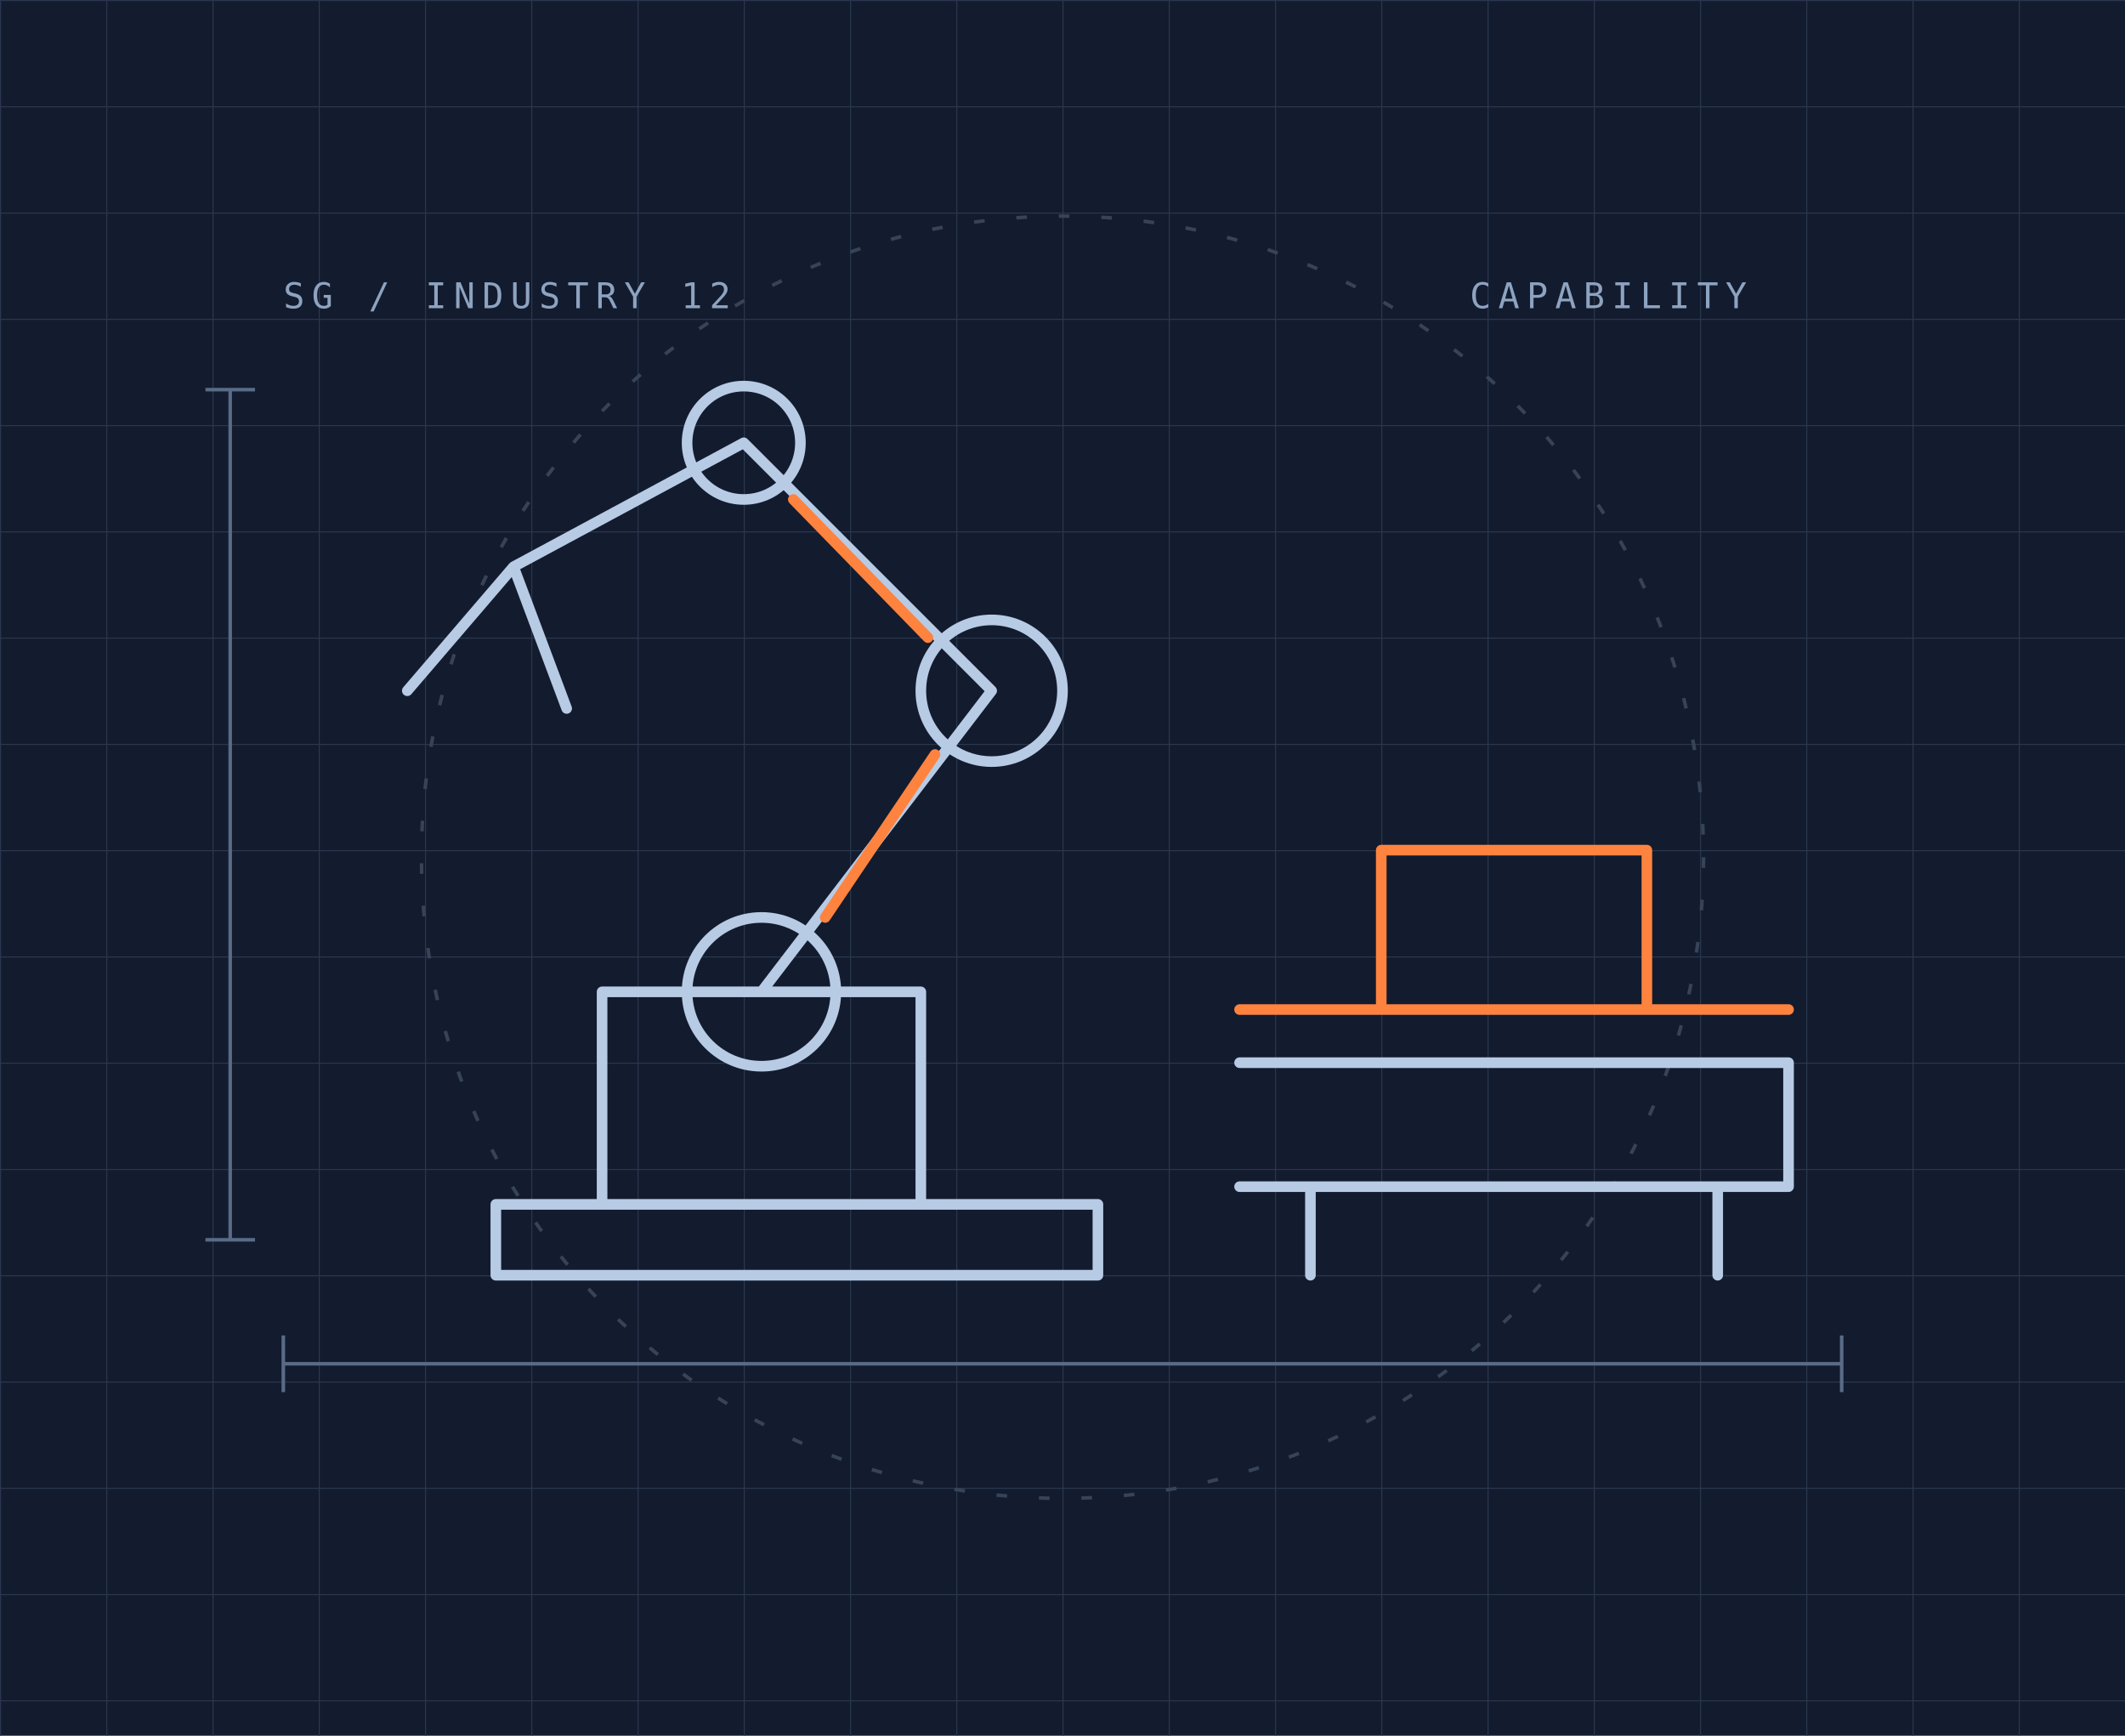
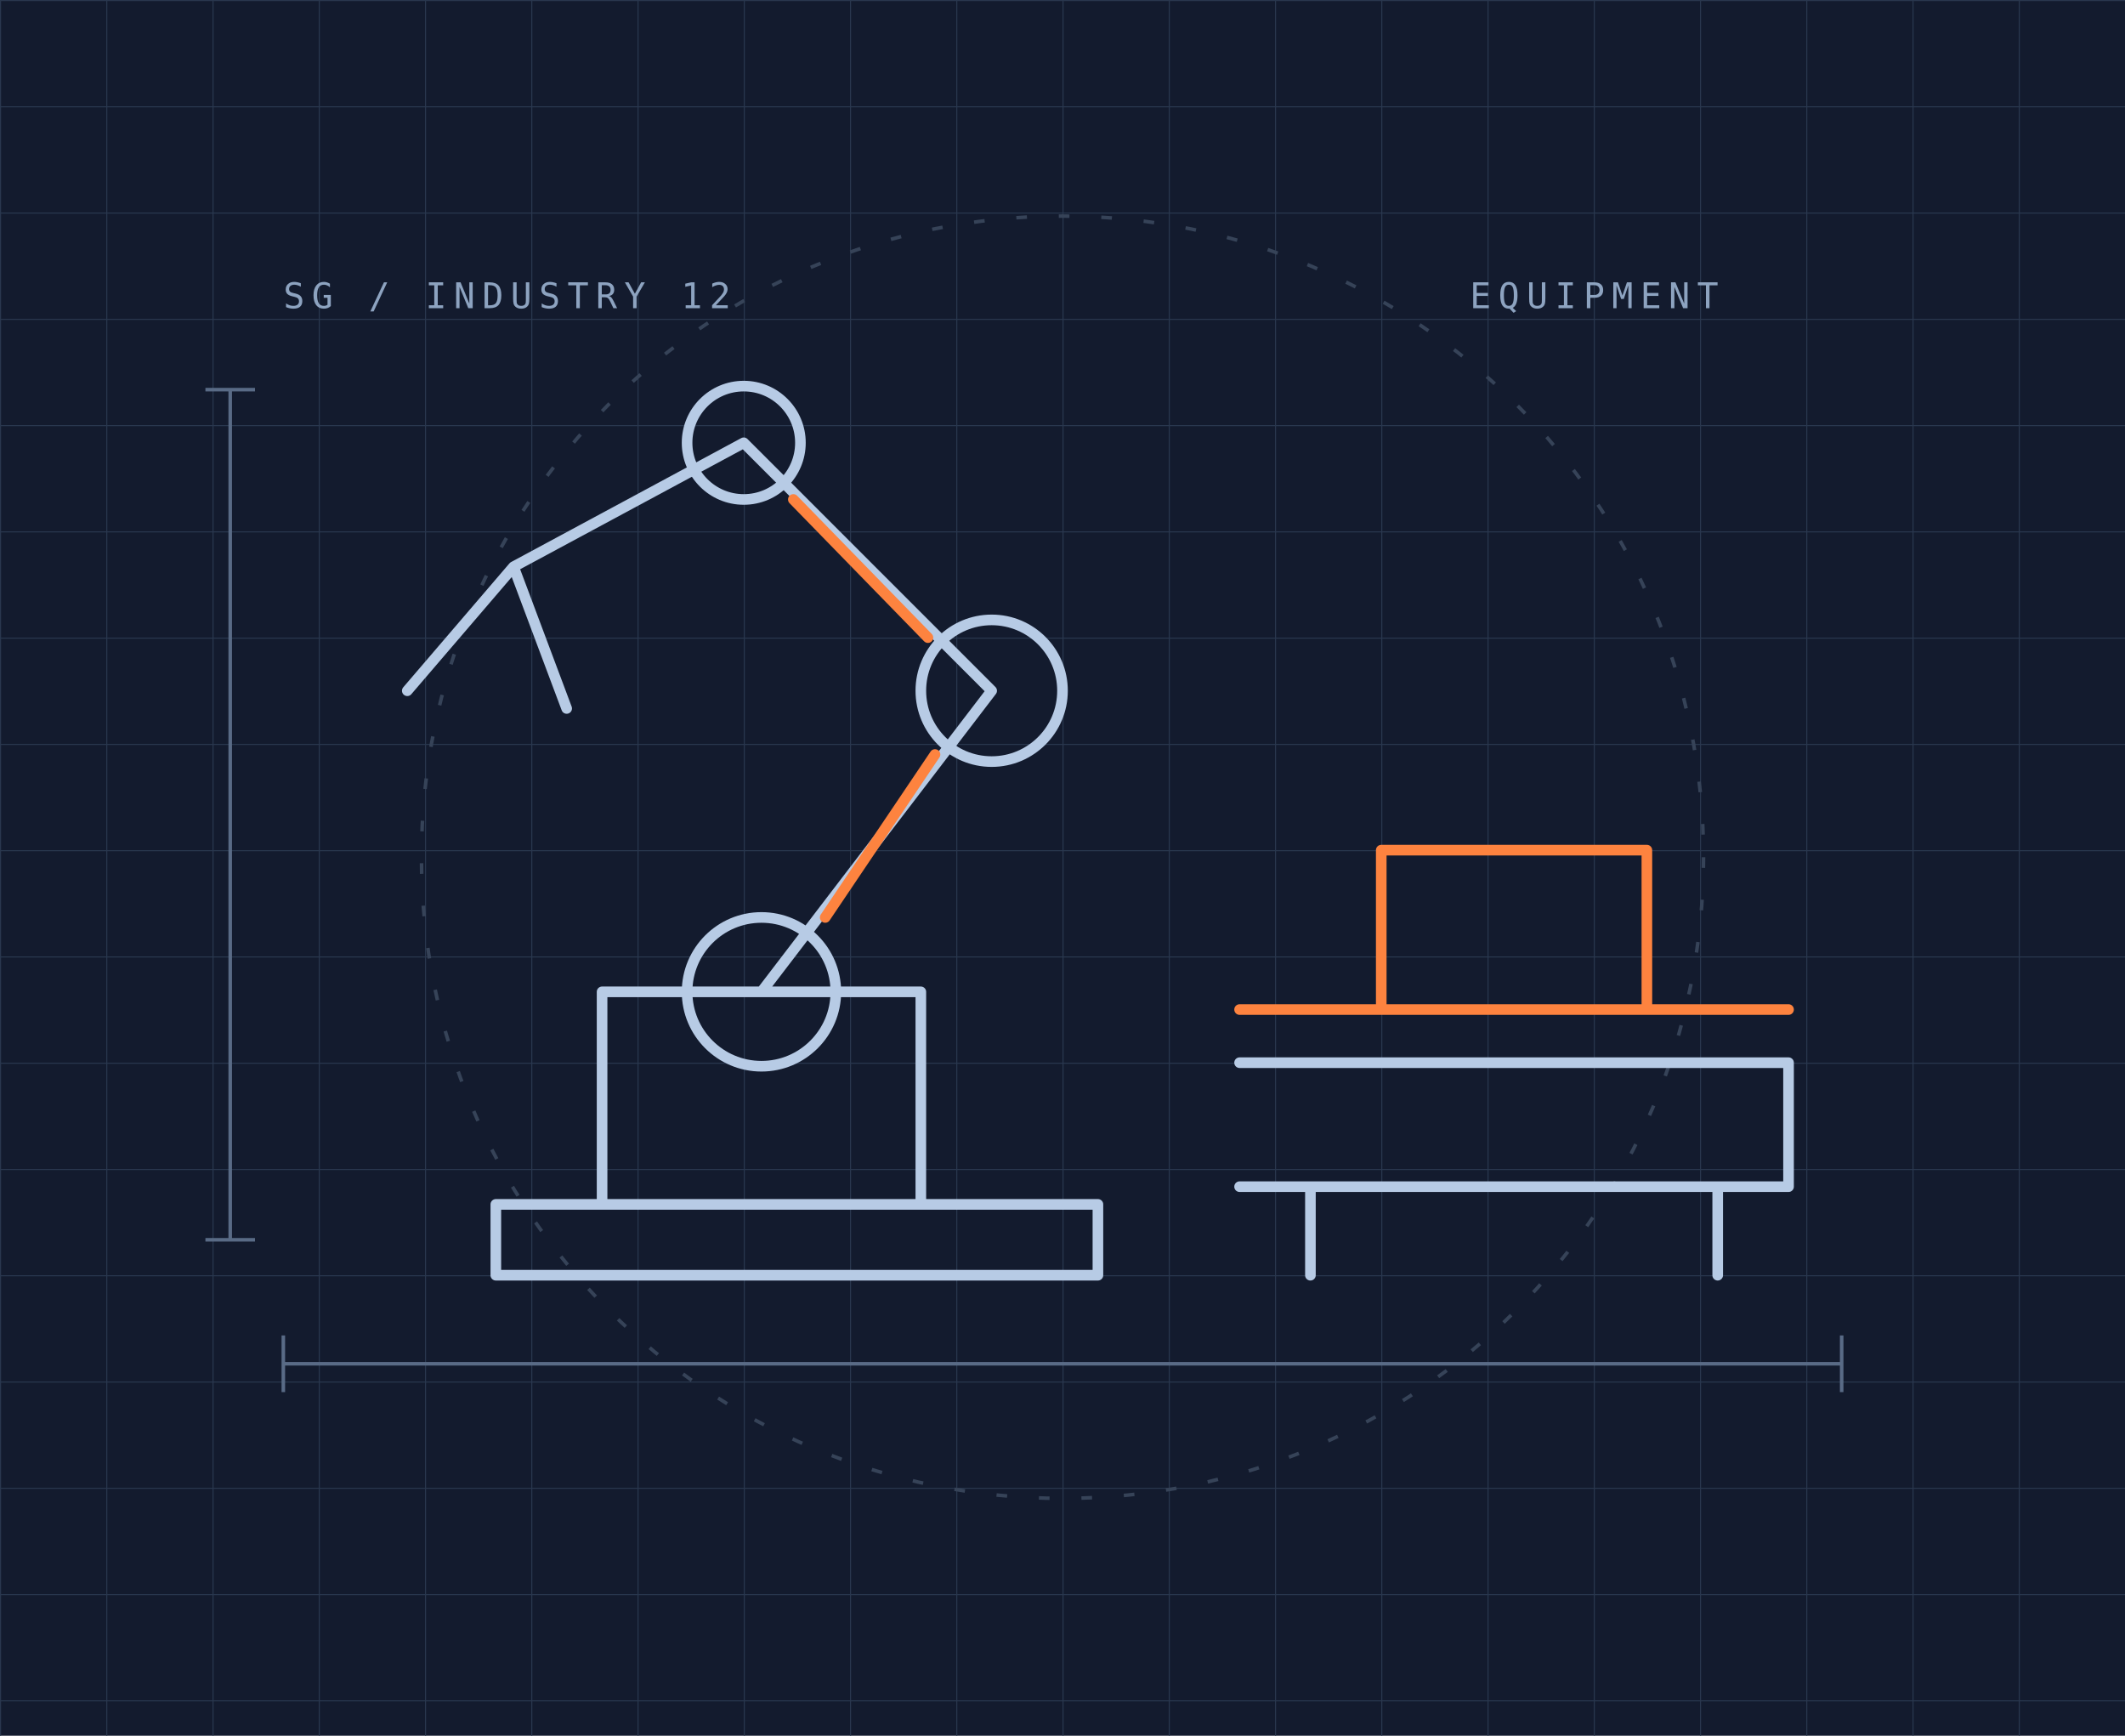
<svg xmlns="http://www.w3.org/2000/svg" viewBox="0 0 600 490" role="img" aria-labelledby="title">
  <defs>
    <pattern id="grid" width="30" height="30" patternUnits="userSpaceOnUse">
      <path d="M30 0H0V30" fill="none" stroke="#29374e" stroke-width=".6" />
    </pattern>
  </defs>
  <rect width="600" height="490" fill="#131b2e" />
  <rect width="600" height="490" fill="url(#grid)" />
  <circle cx="300" cy="242" r="181" fill="none" stroke="#364358" stroke-dasharray="3 9" />
  <style>.hot{stroke:#fd833f}</style>
  <g stroke="#b7cbe5" stroke-width="3" fill="none" stroke-linecap="round" stroke-linejoin="round">
    <path d="M140 340h170v20H140zM170 340v-60h90v60M215 280l65-85M280 195l-70-70M210 125l-65 35M145 160l-30 35M145 160l15 40M350 300h155v35H350M370 335v25M485 335v25" />
    <circle cx="215" cy="280" r="21" />
    <circle cx="280" cy="195" r="20" />
    <circle cx="210" cy="125" r="16" />
    <path class="hot" d="M233 259l31-46M262 180l-38-39M350 285h155M390 285v-45h75v45" />
  </g>
  <g stroke="#596b86" fill="none">
    <path d="M80 385H520M80 377v16M520 377v16M65 110v240M58 110h14M58 350h14" />
  </g>
  <g fill="#8da3c0" font-family="monospace" font-size="10" letter-spacing="2">
    <text x="80" y="87">SG / INDUSTRY 12</text>
-     <text x="415" y="87">CAPABILITY</text>
+     <text x="415" y="87">EQUIPMENT</text>
  </g>
</svg>
